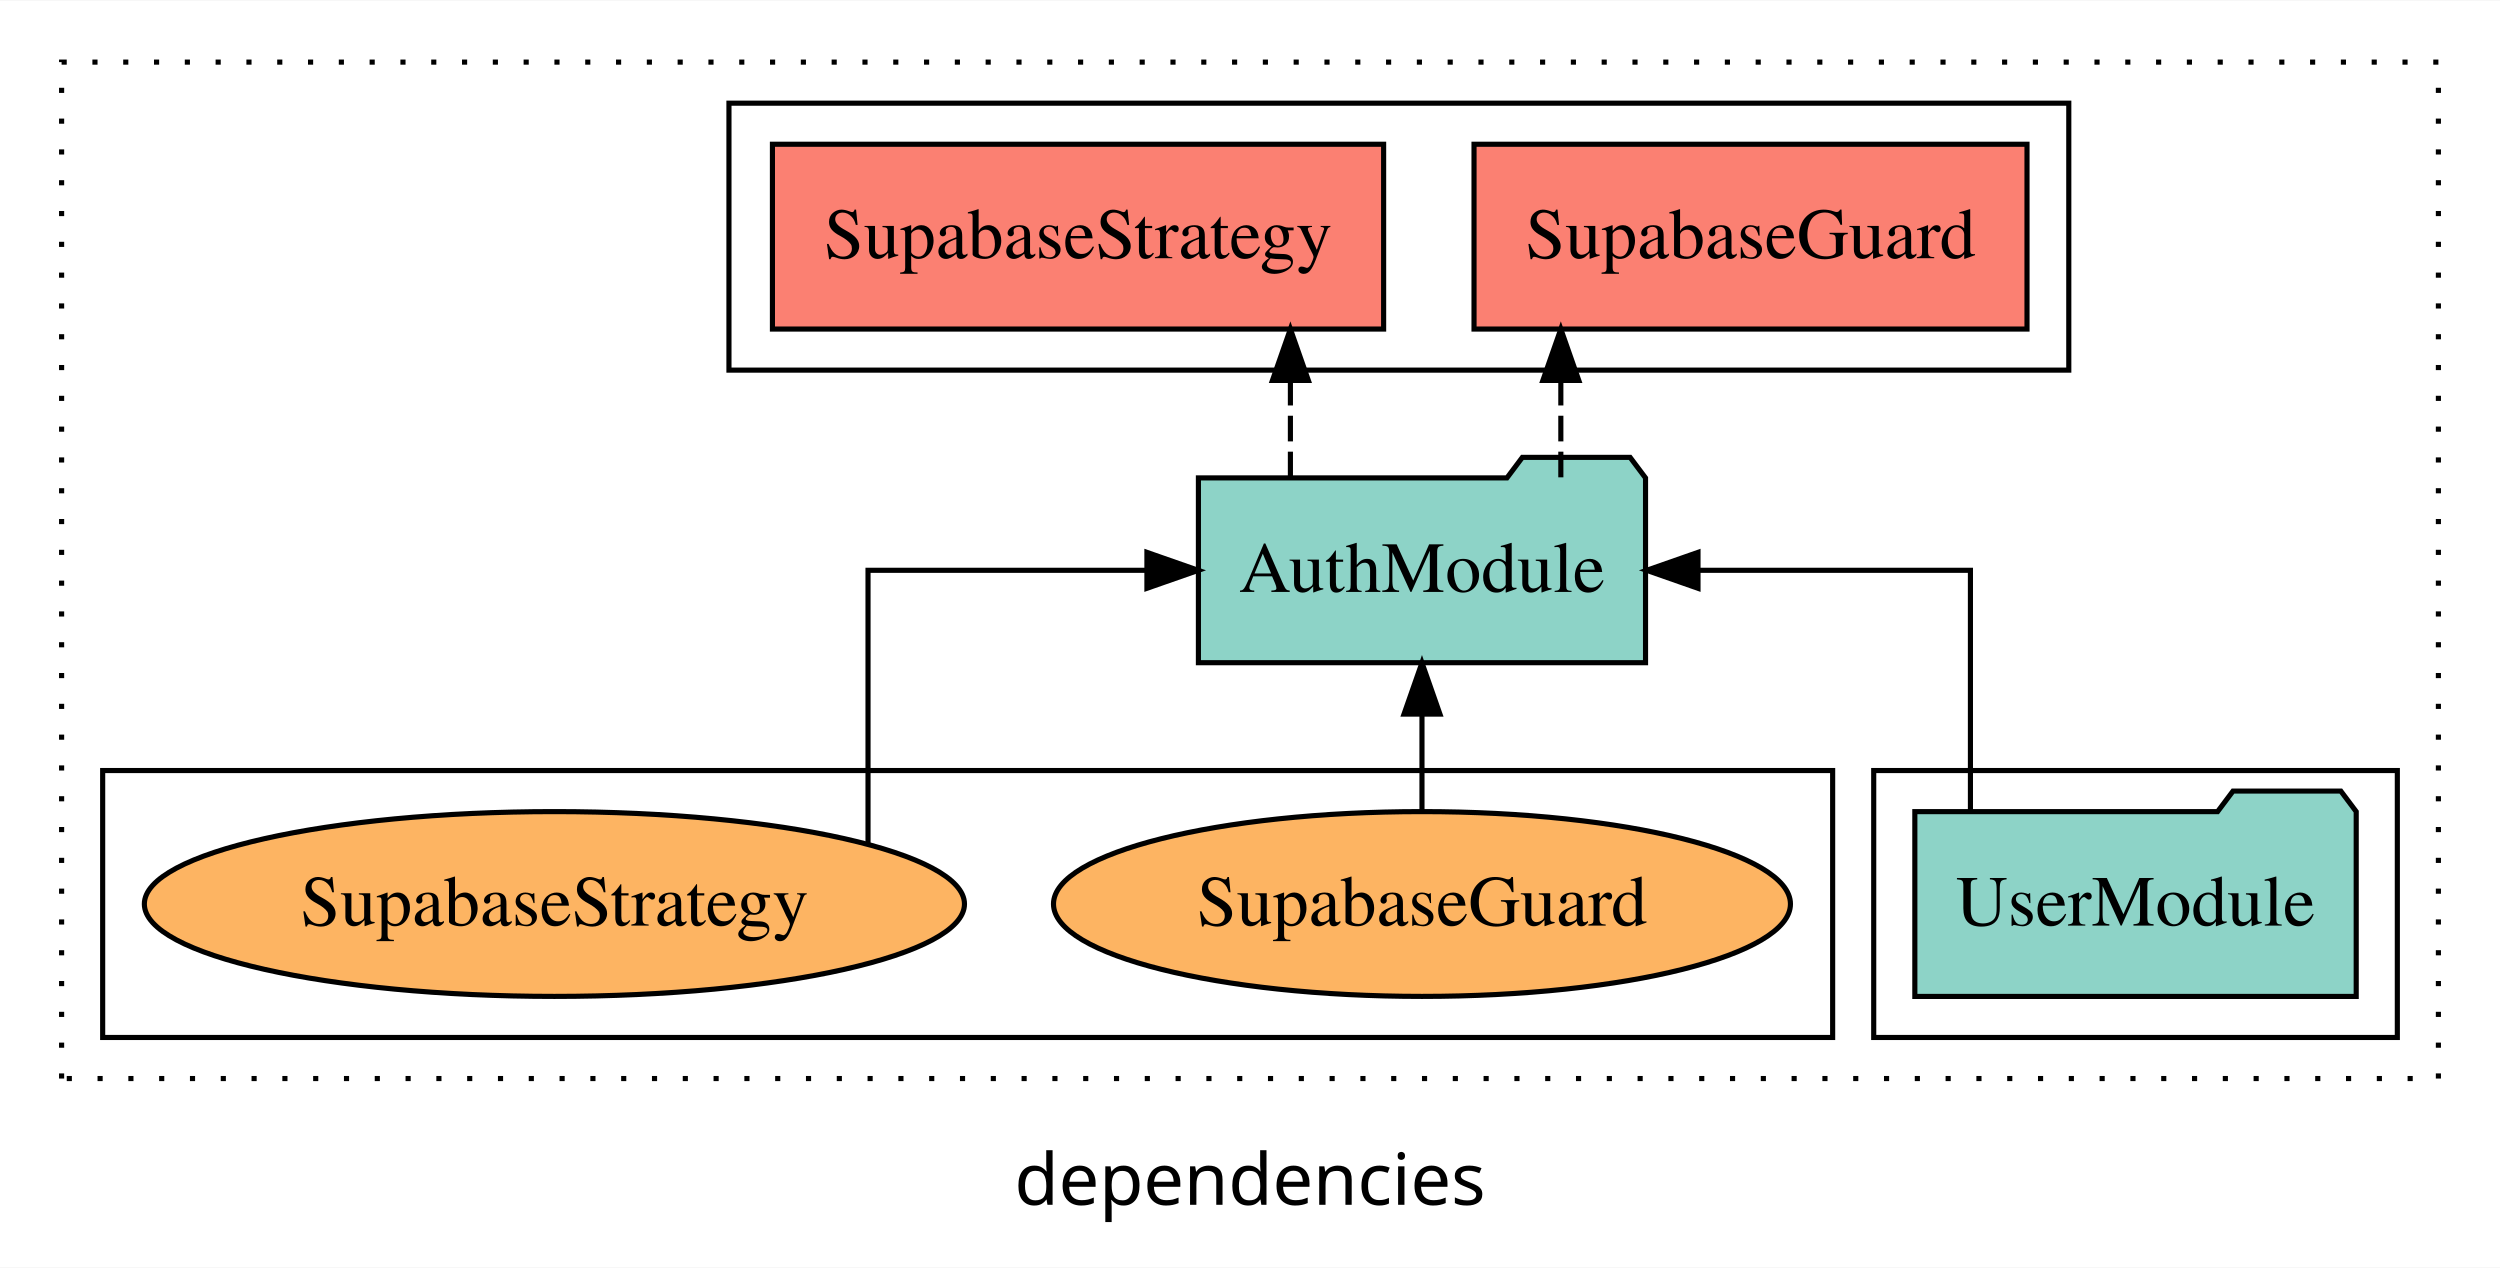
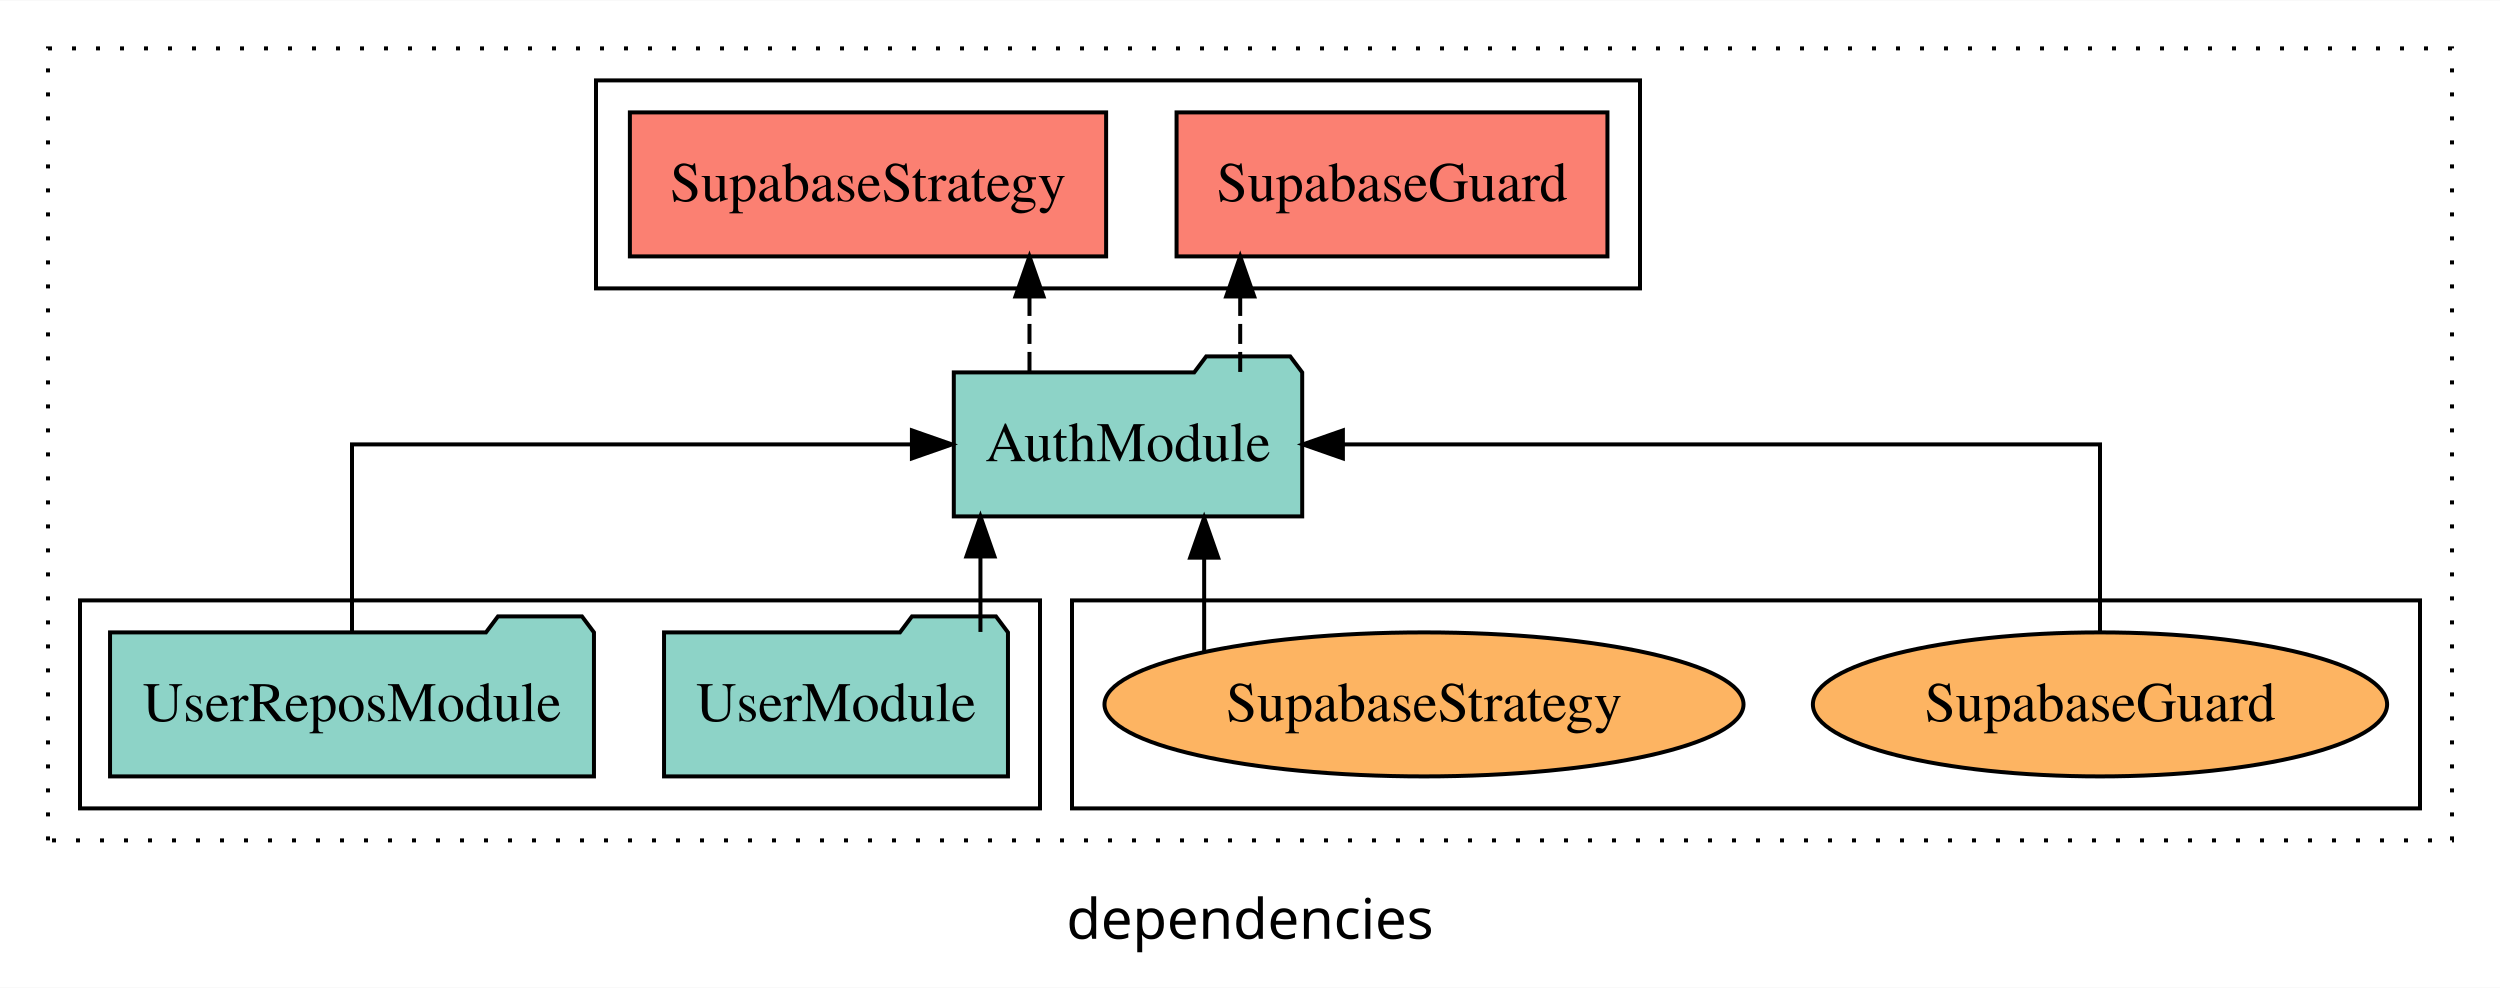
- <svg xmlns="http://www.w3.org/2000/svg" width="487pt" height="247pt" viewBox="0.00 0.00 487.00 246.80">
+ <svg xmlns="http://www.w3.org/2000/svg" width="625pt" height="247pt" viewBox="0.00 0.00 625.00 246.80">
  <g id="graph0" class="graph" transform="scale(1 1) rotate(0) translate(4 242.8)">
-     <polygon fill="white" stroke="transparent" points="-4,4 -4,-242.8 483,-242.8 483,4 -4,4" />
-     <text text-anchor="middle" x="239.5" y="-8.2" font-family="sans-serif" font-size="14.00">dependencies</text>
+     <polygon fill="white" stroke="transparent" points="-4,4 -4,-242.8 621,-242.8 621,4 -4,4" />
+     <text text-anchor="middle" x="308.5" y="-8.2" font-family="sans-serif" font-size="14.00">dependencies</text>
    <g id="clust1" class="cluster">
-       <polygon fill="none" stroke="black" stroke-dasharray="1,5" points="8,-32.8 8,-230.8 471,-230.8 471,-32.8 8,-32.8" />
+       <polygon fill="none" stroke="black" stroke-dasharray="1,5" points="8,-32.8 8,-230.8 609,-230.8 609,-32.8 8,-32.8" />
+     </g>
+     <g id="clust6" class="cluster">
+       <polygon fill="none" stroke="black" points="264,-40.8 264,-92.8 601,-92.8 601,-40.8 264,-40.8" />
+     </g>
+     <g id="clust4" class="cluster">
+       <polygon fill="none" stroke="black" points="145,-170.8 145,-222.8 406,-222.8 406,-170.8 145,-170.8" />
    </g>
    <g id="clust3" class="cluster">
-       <polygon fill="none" stroke="black" points="361,-40.8 361,-92.8 463,-92.8 463,-40.8 361,-40.8" />
-     </g>
-     <g id="clust4" class="cluster">
-       <polygon fill="none" stroke="black" points="138,-170.8 138,-222.8 399,-222.8 399,-170.8 138,-170.8" />
-     </g>
-     <g id="clust6" class="cluster">
-       <polygon fill="none" stroke="black" points="16,-40.8 16,-92.8 353,-92.8 353,-40.8 16,-40.8" />
+       <polygon fill="none" stroke="black" points="16,-40.8 16,-92.8 256,-92.8 256,-40.8 16,-40.8" />
    </g>
    <g id="node1" class="node">
-       <polygon fill="#8dd3c7" stroke="black" points="454.99,-84.8 451.99,-88.8 430.99,-88.8 427.99,-84.8 369.01,-84.8 369.01,-48.8 454.99,-48.8 454.99,-84.8" />
-       <text text-anchor="middle" x="412" y="-62.6" font-family="Times,serif" font-size="14.00">UserModule</text>
+       <polygon fill="#8dd3c7" stroke="black" points="247.99,-84.8 244.99,-88.8 223.99,-88.8 220.99,-84.8 162.01,-84.8 162.01,-48.8 247.99,-48.8 247.99,-84.8" />
+       <text text-anchor="middle" x="205" y="-62.6" font-family="Times,serif" font-size="14.00">UserModule</text>
+     </g>
+     <g id="node3" class="node">
+       <polygon fill="#8dd3c7" stroke="black" points="321.55,-149.8 318.55,-153.8 297.55,-153.8 294.55,-149.8 234.45,-149.8 234.45,-113.8 321.55,-113.8 321.55,-149.8" />
+       <text text-anchor="middle" x="278" y="-127.6" font-family="Times,serif" font-size="14.00">AuthModule</text>
+     </g>
+     <g id="edge1" class="edge">
+       <path fill="none" stroke="black" d="M241.11,-84.91C241.11,-84.91 241.11,-103.79 241.11,-103.79" />
+       <polygon fill="black" stroke="black" points="237.61,-103.79 241.11,-113.79 244.61,-103.79 237.61,-103.79" />
    </g>
    <g id="node2" class="node">
-       <polygon fill="#8dd3c7" stroke="black" points="316.55,-149.8 313.55,-153.8 292.55,-153.8 289.55,-149.8 229.45,-149.8 229.45,-113.8 316.55,-113.8 316.55,-149.8" />
-       <text text-anchor="middle" x="273" y="-127.6" font-family="Times,serif" font-size="14.00">AuthModule</text>
-     </g>
-     <g id="edge1" class="edge">
-       <path fill="none" stroke="black" d="M379.84,-84.91C379.84,-104.14 379.84,-131.8 379.84,-131.8 379.84,-131.8 326.77,-131.8 326.77,-131.8" />
-       <polygon fill="black" stroke="black" points="326.77,-128.3 316.77,-131.8 326.77,-135.3 326.77,-128.3" />
-     </g>
-     <g id="node3" class="node">
-       <polygon fill="#fb8072" stroke="black" points="390.86,-214.8 283.14,-214.8 283.14,-178.8 390.86,-178.8 390.86,-214.8" />
-       <text text-anchor="middle" x="337" y="-192.6" font-family="Times,serif" font-size="14.00">SupabaseGuard </text>
+       <polygon fill="#8dd3c7" stroke="black" points="144.49,-84.8 141.49,-88.8 120.49,-88.8 117.49,-84.8 23.51,-84.8 23.51,-48.8 144.49,-48.8 144.49,-84.8" />
+       <text text-anchor="middle" x="84" y="-62.6" font-family="Times,serif" font-size="14.00">UserReposModule</text>
    </g>
    <g id="edge2" class="edge">
-       <path fill="none" stroke="black" stroke-dasharray="5,2" d="M300.05,-149.91C300.05,-149.91 300.05,-168.79 300.05,-168.79" />
-       <polygon fill="black" stroke="black" points="296.55,-168.79 300.05,-178.79 303.55,-168.79 296.55,-168.79" />
+       <path fill="none" stroke="black" d="M84,-84.91C84,-104.14 84,-131.8 84,-131.8 84,-131.8 223.98,-131.8 223.98,-131.8" />
+       <polygon fill="black" stroke="black" points="223.98,-135.3 233.98,-131.8 223.98,-128.3 223.98,-135.3" />
    </g>
    <g id="node4" class="node">
-       <polygon fill="#fb8072" stroke="black" points="265.53,-214.8 146.47,-214.8 146.47,-178.8 265.53,-178.8 265.53,-214.8" />
-       <text text-anchor="middle" x="206" y="-192.6" font-family="Times,serif" font-size="14.00">SupabaseStrategy </text>
+       <polygon fill="#fb8072" stroke="black" points="397.86,-214.8 290.14,-214.8 290.14,-178.8 397.86,-178.8 397.86,-214.8" />
+       <text text-anchor="middle" x="344" y="-192.6" font-family="Times,serif" font-size="14.00">SupabaseGuard </text>
    </g>
    <g id="edge3" class="edge">
-       <path fill="none" stroke="black" stroke-dasharray="5,2" d="M247.37,-149.91C247.37,-149.91 247.37,-168.79 247.37,-168.79" />
-       <polygon fill="black" stroke="black" points="243.87,-168.79 247.37,-178.79 250.87,-168.79 243.87,-168.79" />
+       <path fill="none" stroke="black" stroke-dasharray="5,2" d="M306.05,-149.91C306.05,-149.91 306.05,-168.79 306.05,-168.79" />
+       <polygon fill="black" stroke="black" points="302.55,-168.79 306.05,-178.79 309.55,-168.79 302.55,-168.79" />
    </g>
    <g id="node5" class="node">
-       <ellipse fill="#fdb462" stroke="black" cx="273" cy="-66.8" rx="71.78" ry="18" />
-       <text text-anchor="middle" x="273" y="-62.6" font-family="Times,serif" font-size="14.00">SupabaseGuard</text>
+       <polygon fill="#fb8072" stroke="black" points="272.53,-214.8 153.47,-214.8 153.47,-178.8 272.53,-178.8 272.53,-214.8" />
+       <text text-anchor="middle" x="213" y="-192.6" font-family="Times,serif" font-size="14.00">SupabaseStrategy </text>
    </g>
    <g id="edge4" class="edge">
-       <path fill="none" stroke="black" d="M273,-84.91C273,-84.91 273,-103.79 273,-103.79" />
-       <polygon fill="black" stroke="black" points="269.5,-103.79 273,-113.79 276.5,-103.79 269.5,-103.79" />
+       <path fill="none" stroke="black" stroke-dasharray="5,2" d="M253.37,-149.91C253.37,-149.91 253.37,-168.79 253.37,-168.79" />
+       <polygon fill="black" stroke="black" points="249.87,-168.79 253.37,-178.79 256.87,-168.79 249.87,-168.79" />
    </g>
    <g id="node6" class="node">
-       <ellipse fill="#fdb462" stroke="black" cx="104" cy="-66.8" rx="79.88" ry="18" />
-       <text text-anchor="middle" x="104" y="-62.6" font-family="Times,serif" font-size="14.00">SupabaseStrategy</text>
+       <ellipse fill="#fdb462" stroke="black" cx="521" cy="-66.8" rx="71.78" ry="18" />
+       <text text-anchor="middle" x="521" y="-62.6" font-family="Times,serif" font-size="14.00">SupabaseGuard</text>
    </g>
    <g id="edge5" class="edge">
-       <path fill="none" stroke="black" d="M165.09,-78.42C165.09,-97.12 165.09,-131.8 165.09,-131.8 165.09,-131.8 219.42,-131.8 219.42,-131.8" />
-       <polygon fill="black" stroke="black" points="219.42,-135.3 229.42,-131.8 219.42,-128.3 219.42,-135.3" />
+       <path fill="none" stroke="black" d="M521,-84.91C521,-104.14 521,-131.8 521,-131.8 521,-131.8 331.72,-131.8 331.72,-131.8" />
+       <polygon fill="black" stroke="black" points="331.72,-128.3 321.72,-131.8 331.72,-135.3 331.72,-128.3" />
+     </g>
+     <g id="node7" class="node">
+       <ellipse fill="#fdb462" stroke="black" cx="352" cy="-66.8" rx="79.88" ry="18" />
+       <text text-anchor="middle" x="352" y="-62.6" font-family="Times,serif" font-size="14.00">SupabaseStrategy</text>
+     </g>
+     <g id="edge6" class="edge">
+       <path fill="none" stroke="black" d="M297.04,-79.95C297.04,-79.95 297.04,-103.49 297.04,-103.49" />
+       <polygon fill="black" stroke="black" points="293.54,-103.49 297.04,-113.49 300.54,-103.49 293.54,-103.49" />
    </g>
  </g>
</svg>
